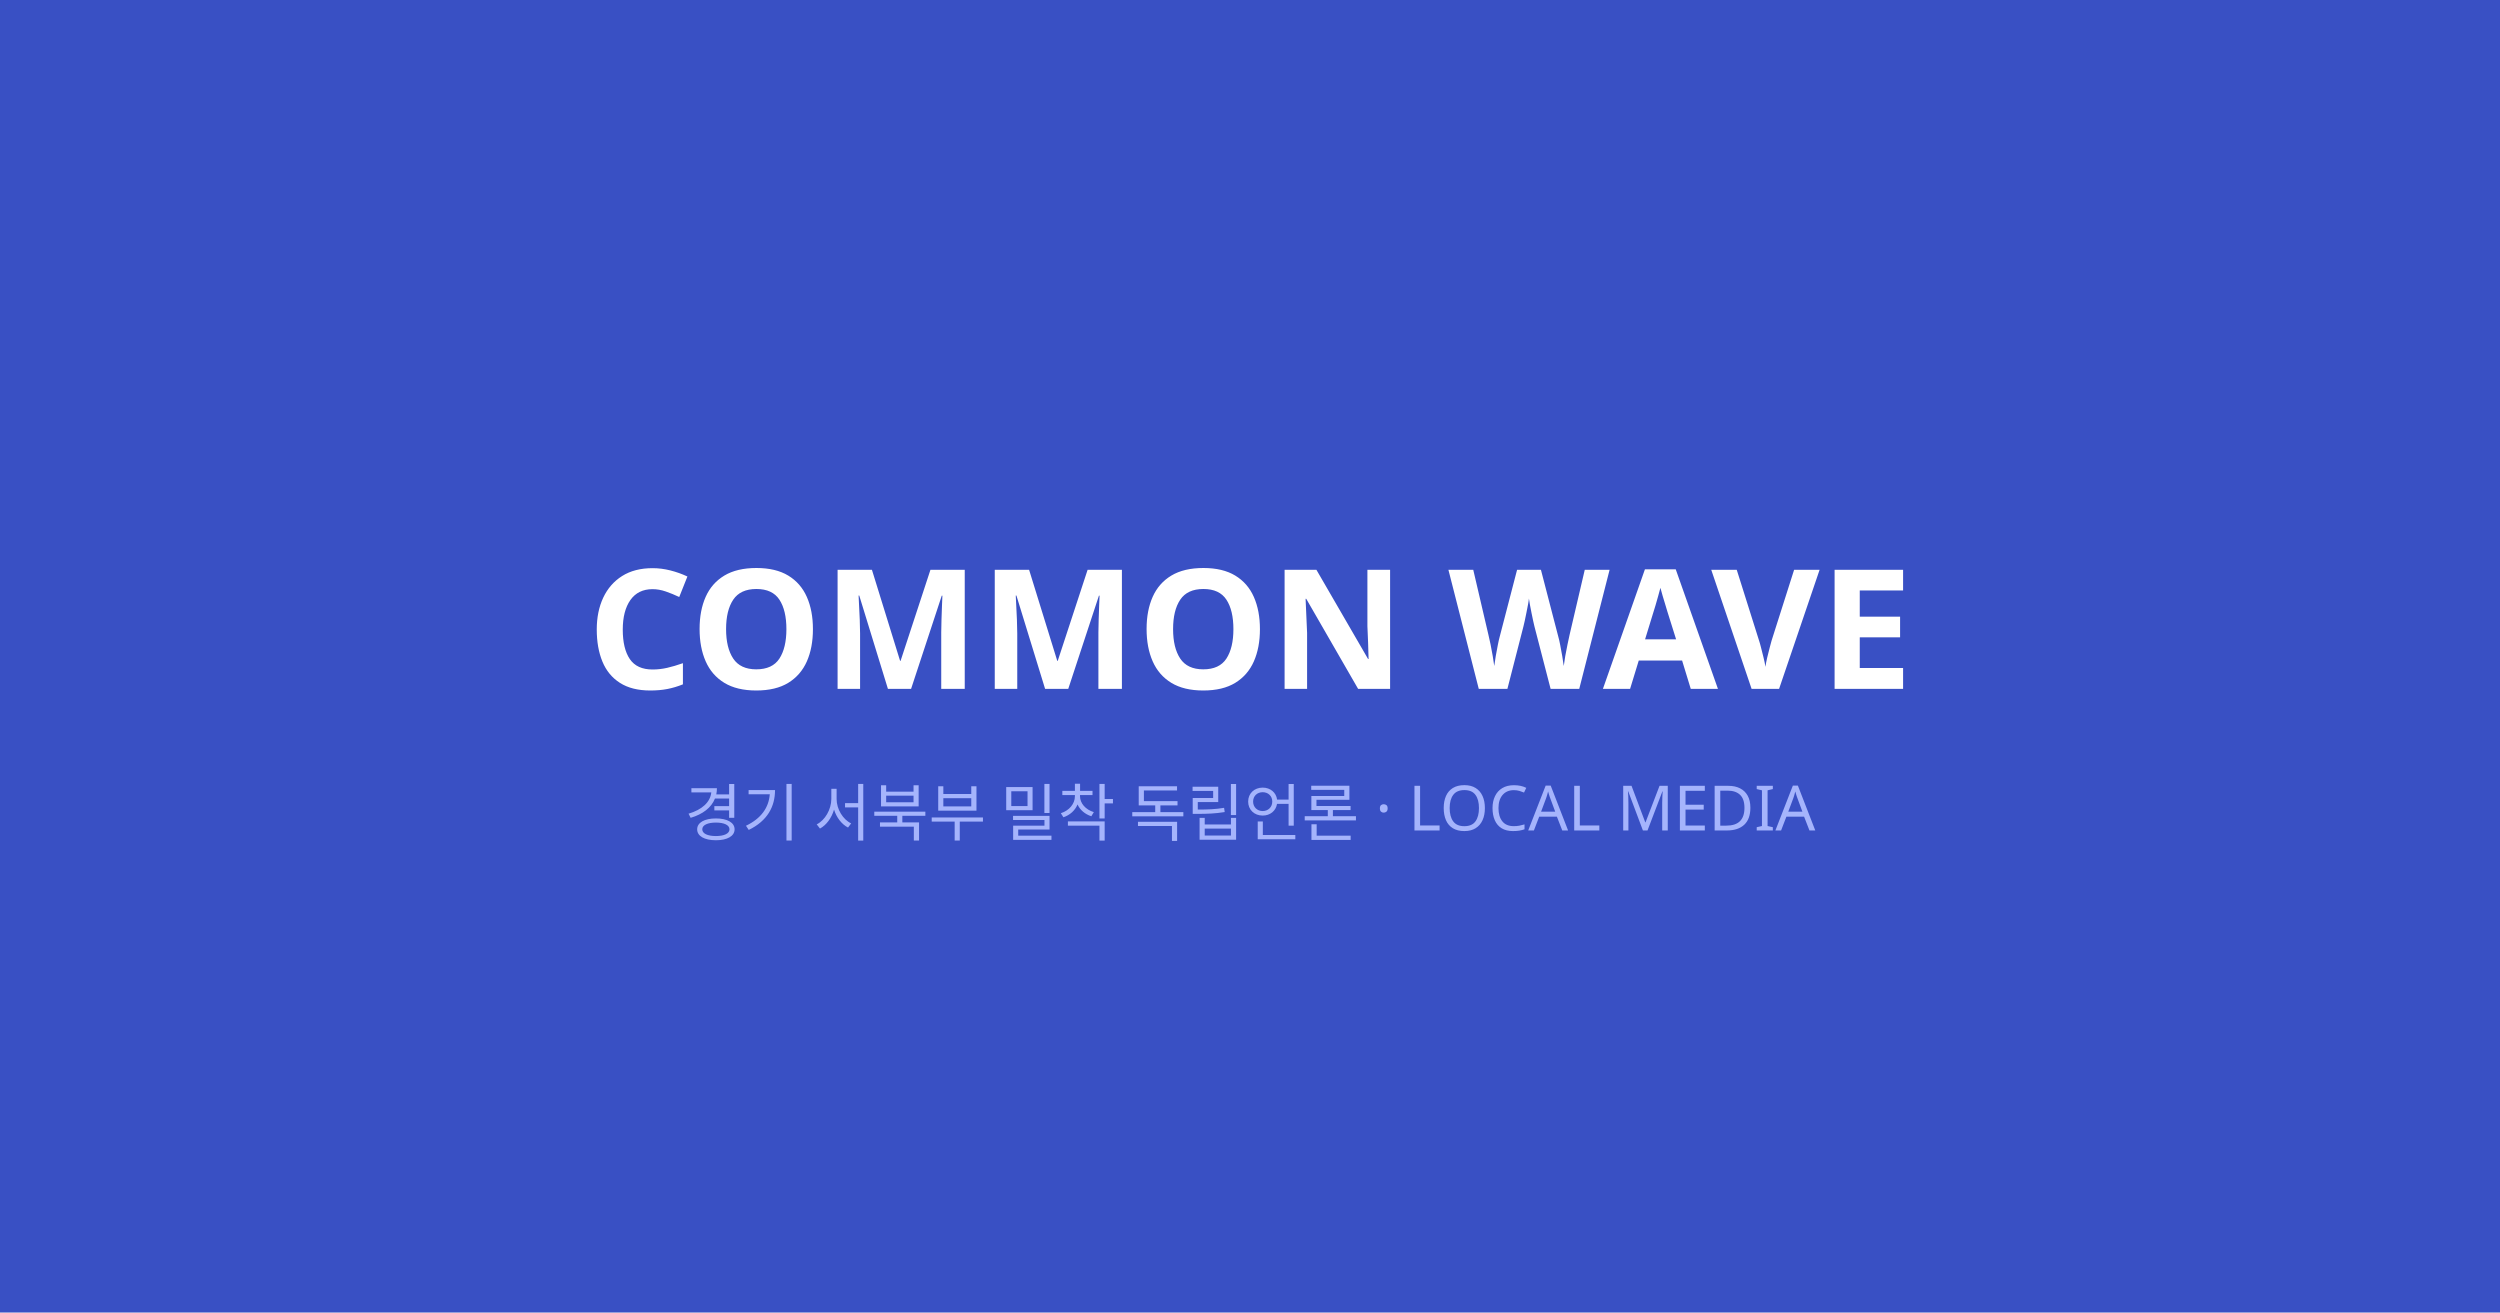
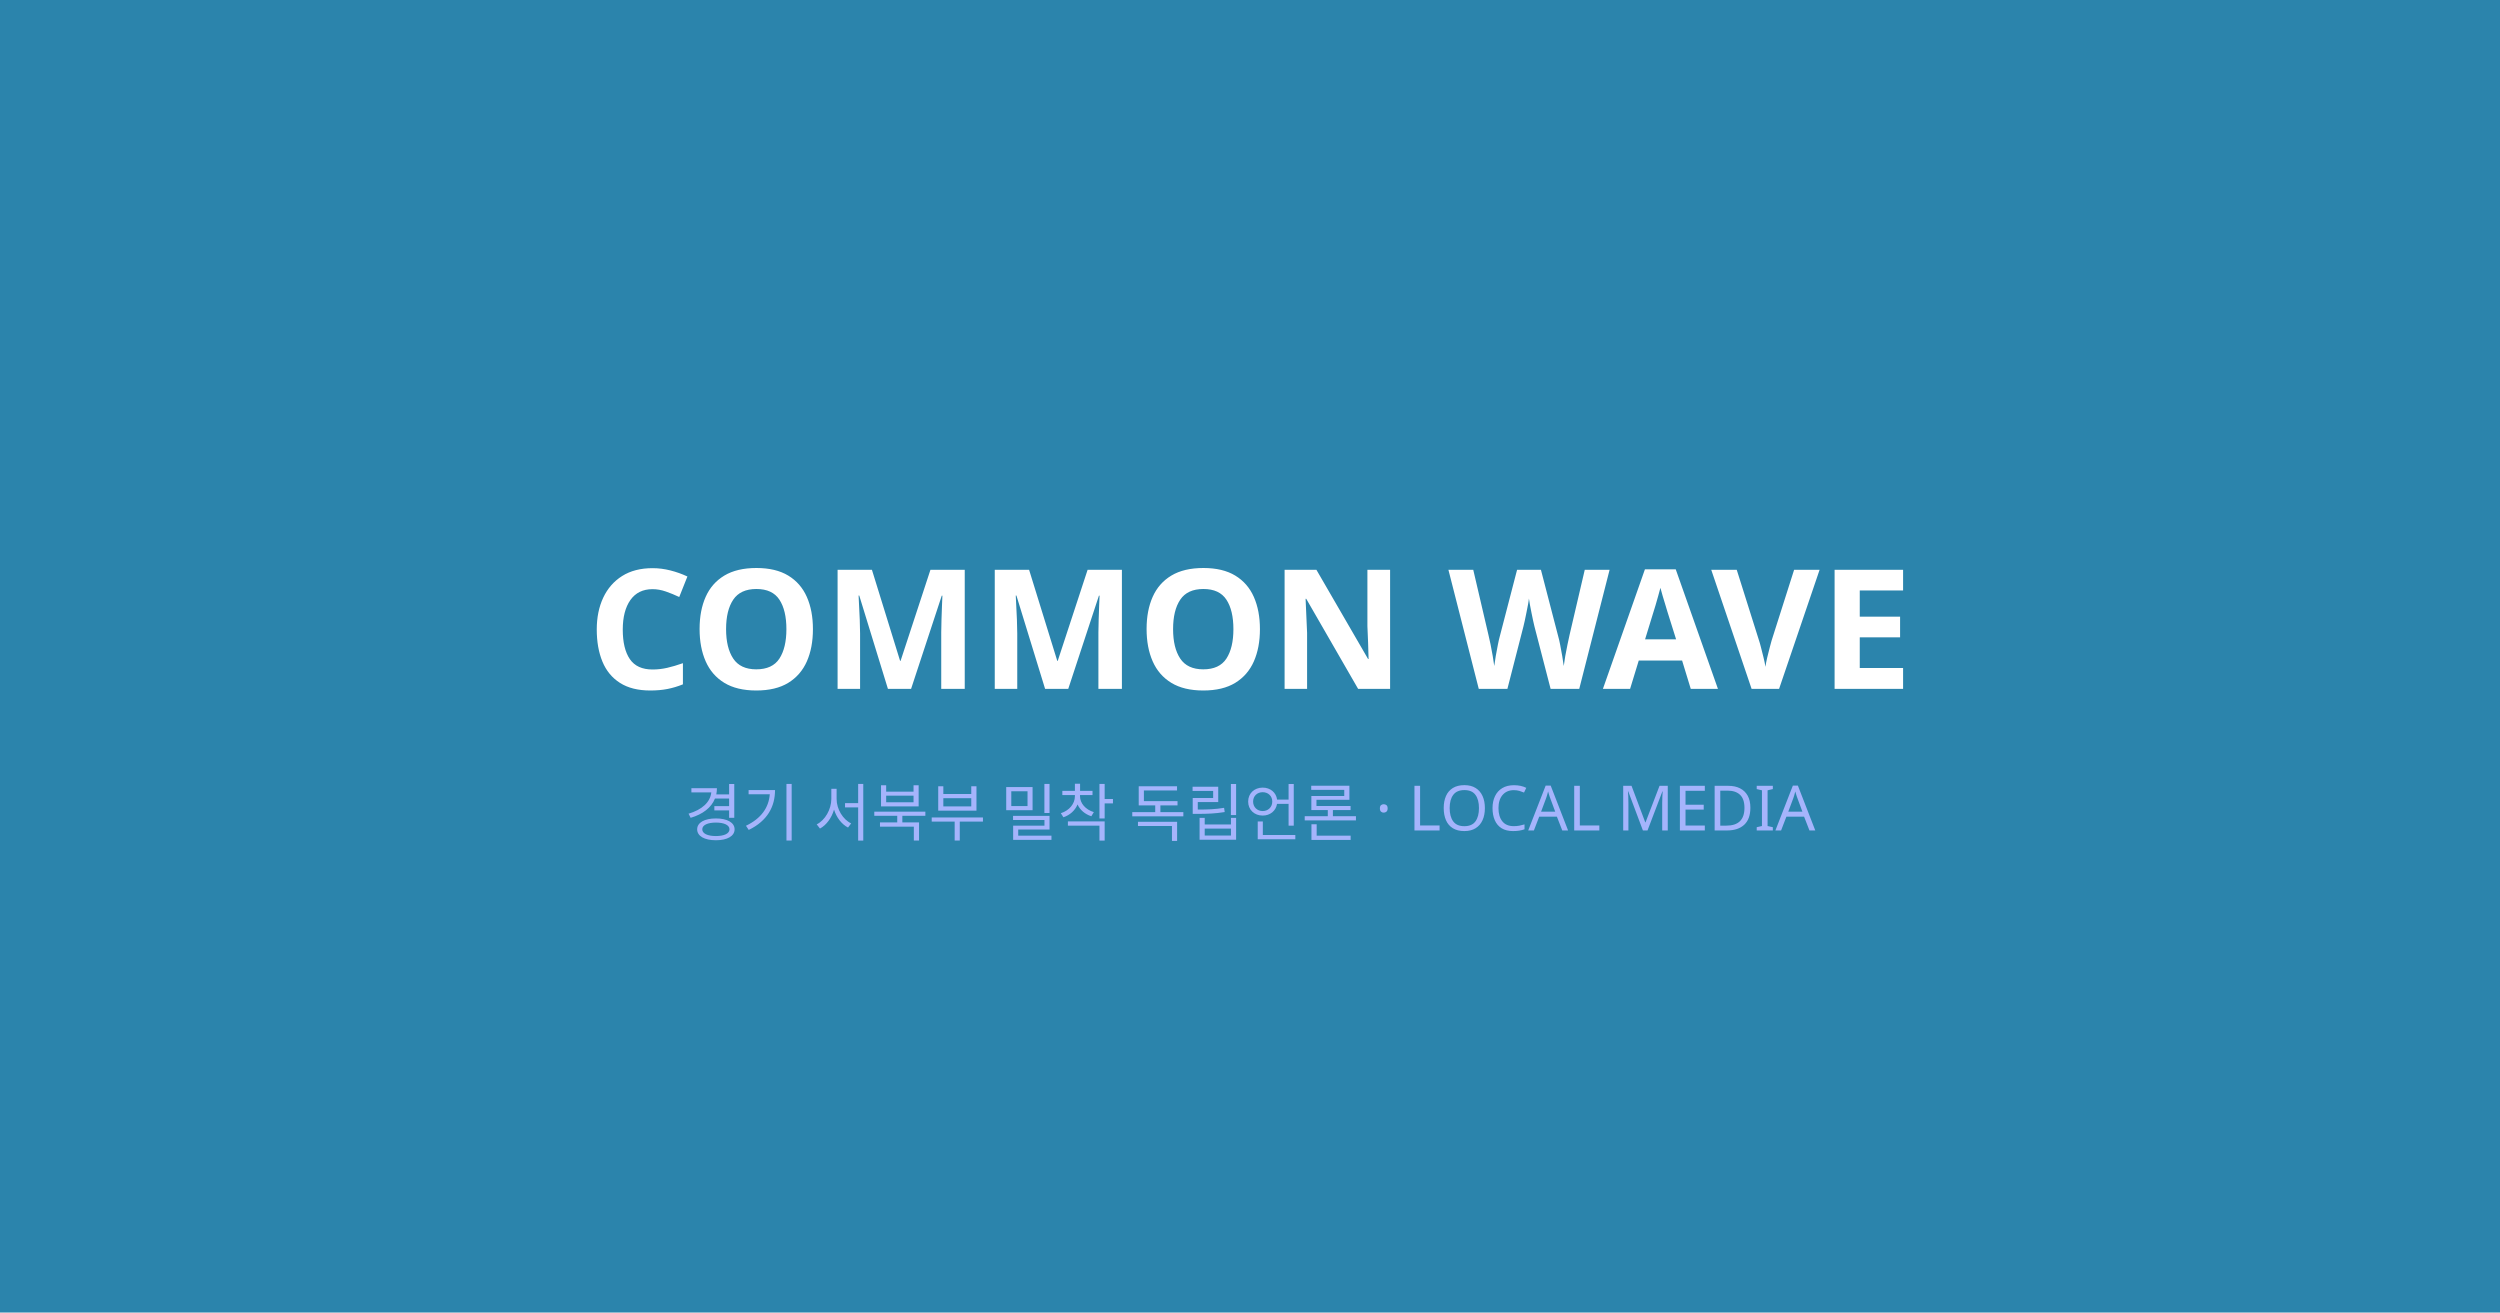
<svg xmlns="http://www.w3.org/2000/svg" viewBox="0 0 1200 630">
-   <rect width="1200" height="630" fill="#3950C4" />
+   <rect width="1200" height="630" fill="#2b84ac" />
  <text x="50%" y="48%" font-family="sans-serif" font-size="80" font-weight="900" fill="#ffffff" text-anchor="middle" dominant-baseline="middle">COMMON WAVE</text>
  <text x="50%" y="62%" font-family="sans-serif" font-size="30" fill="#a5b4fc" text-anchor="middle" dominant-baseline="middle">경기 서북부 밀착 독립언론 · LOCAL MEDIA</text>
</svg>
